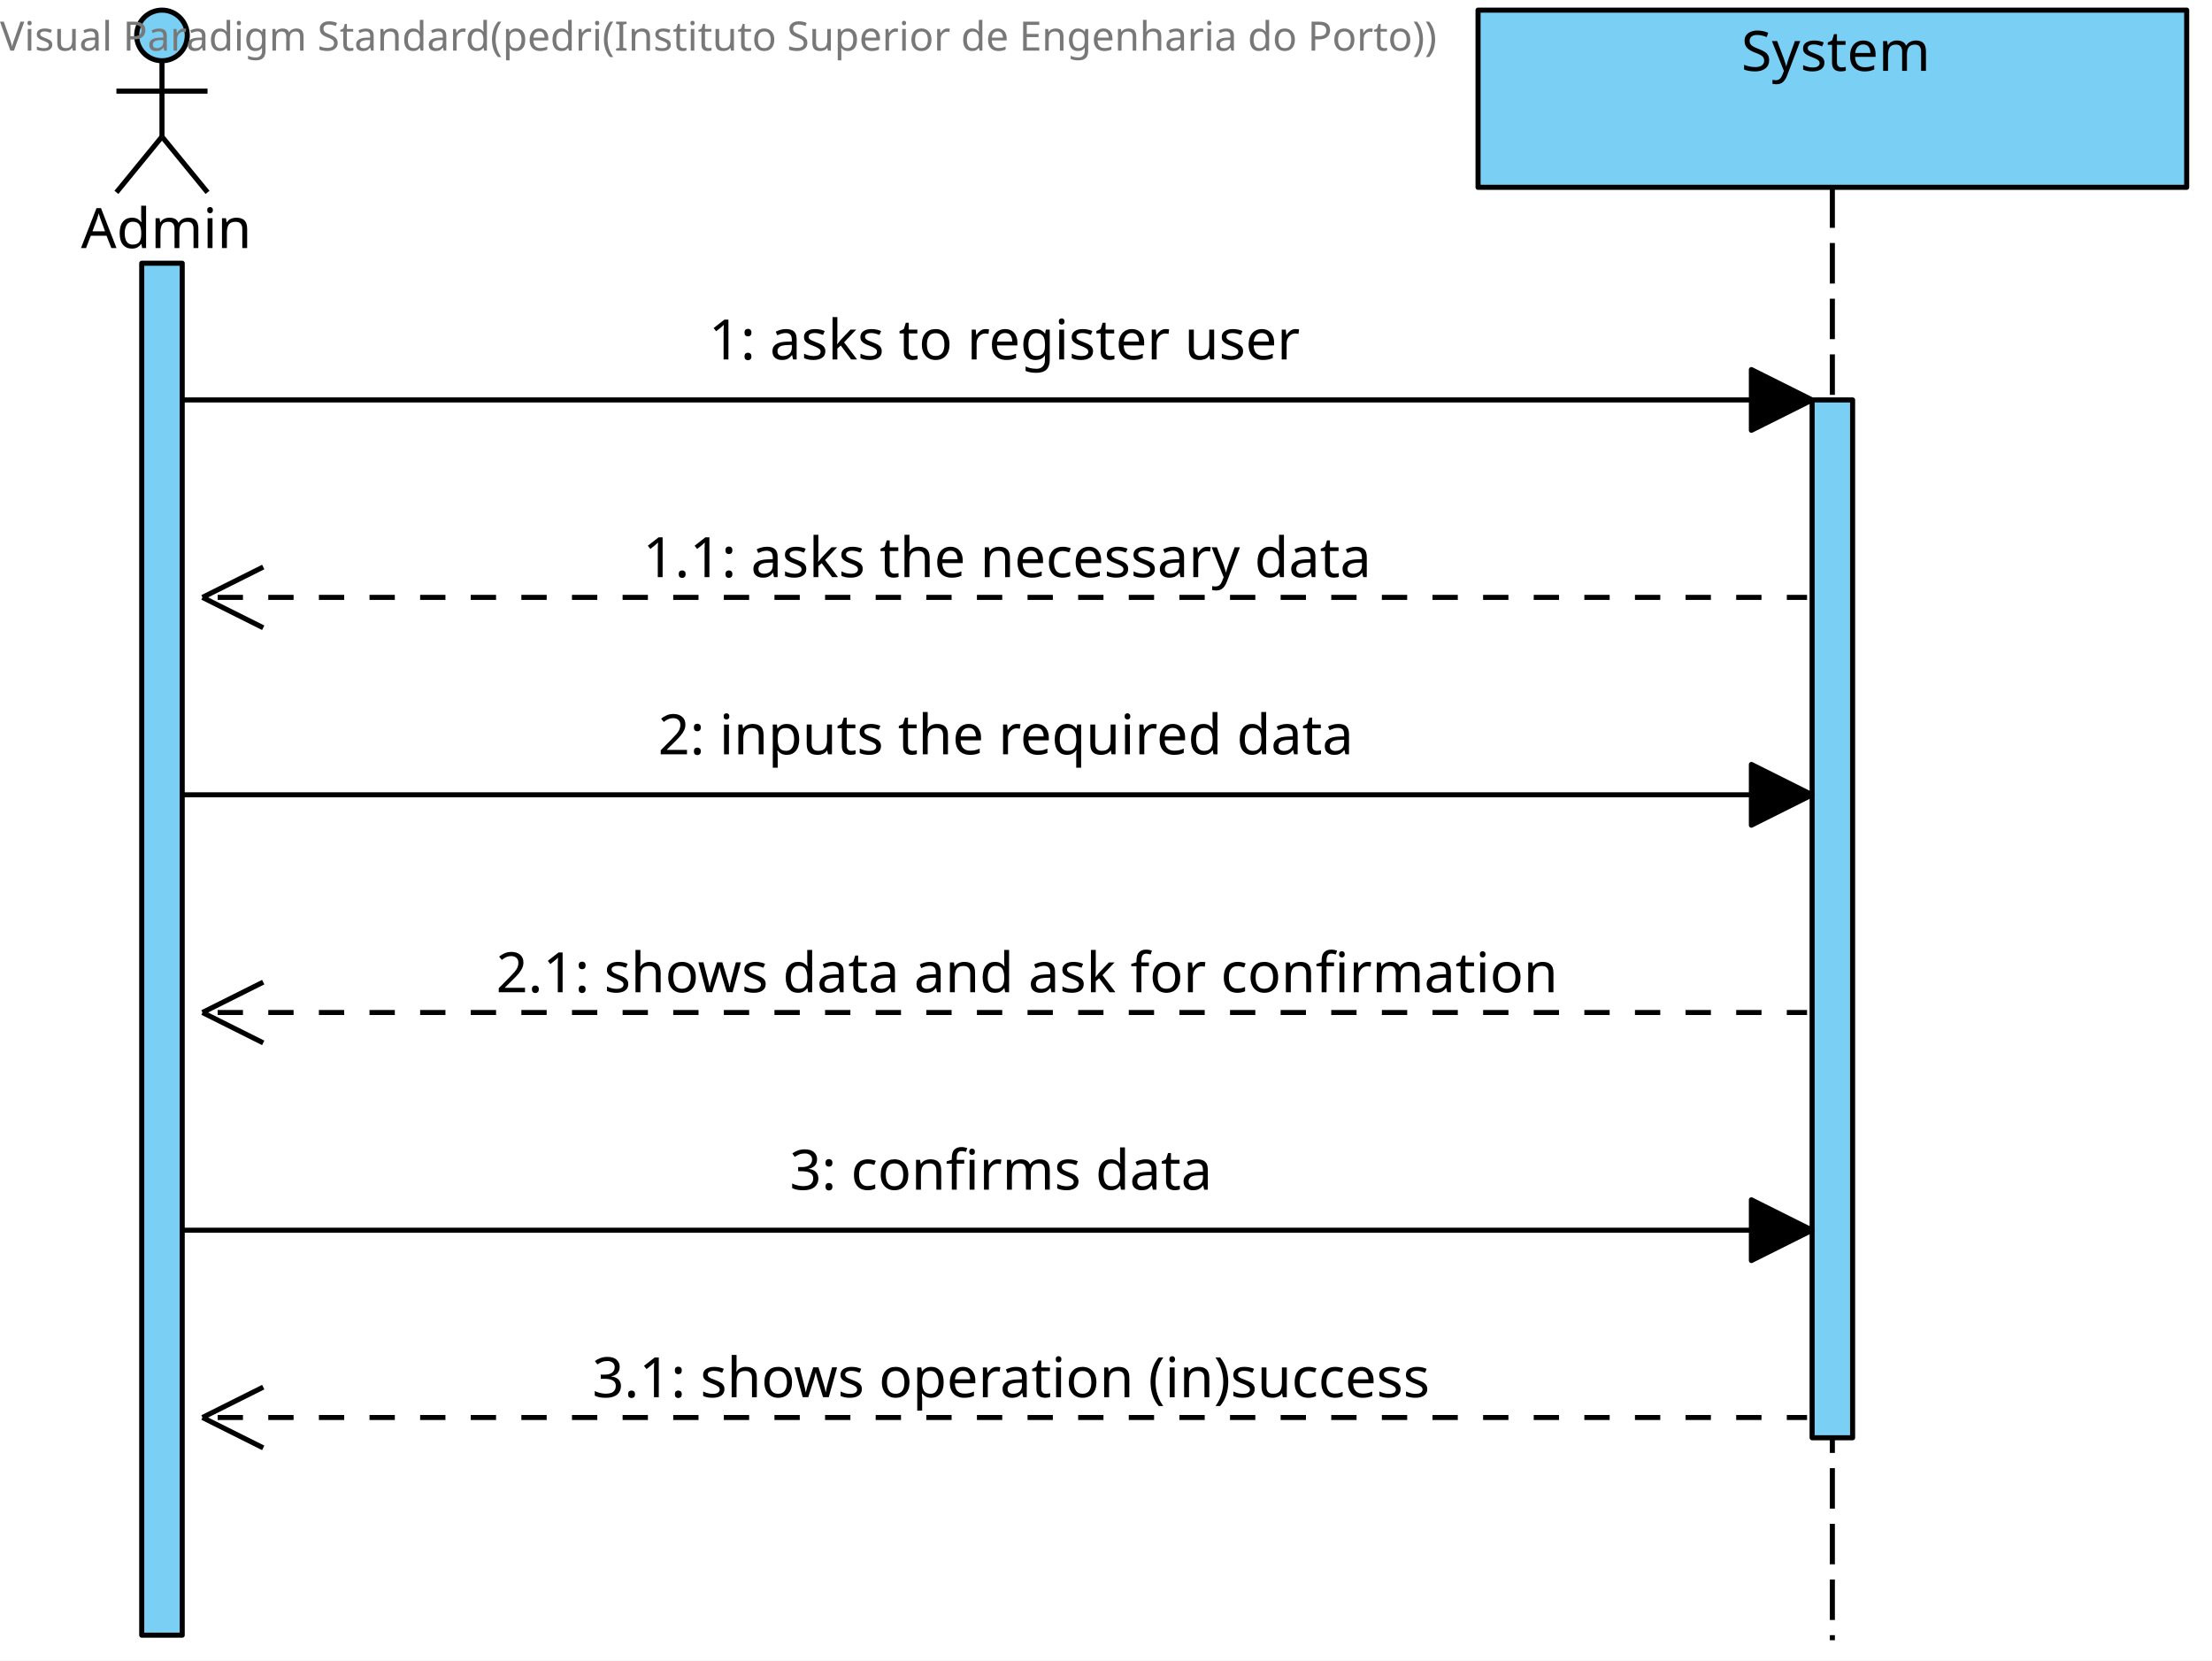
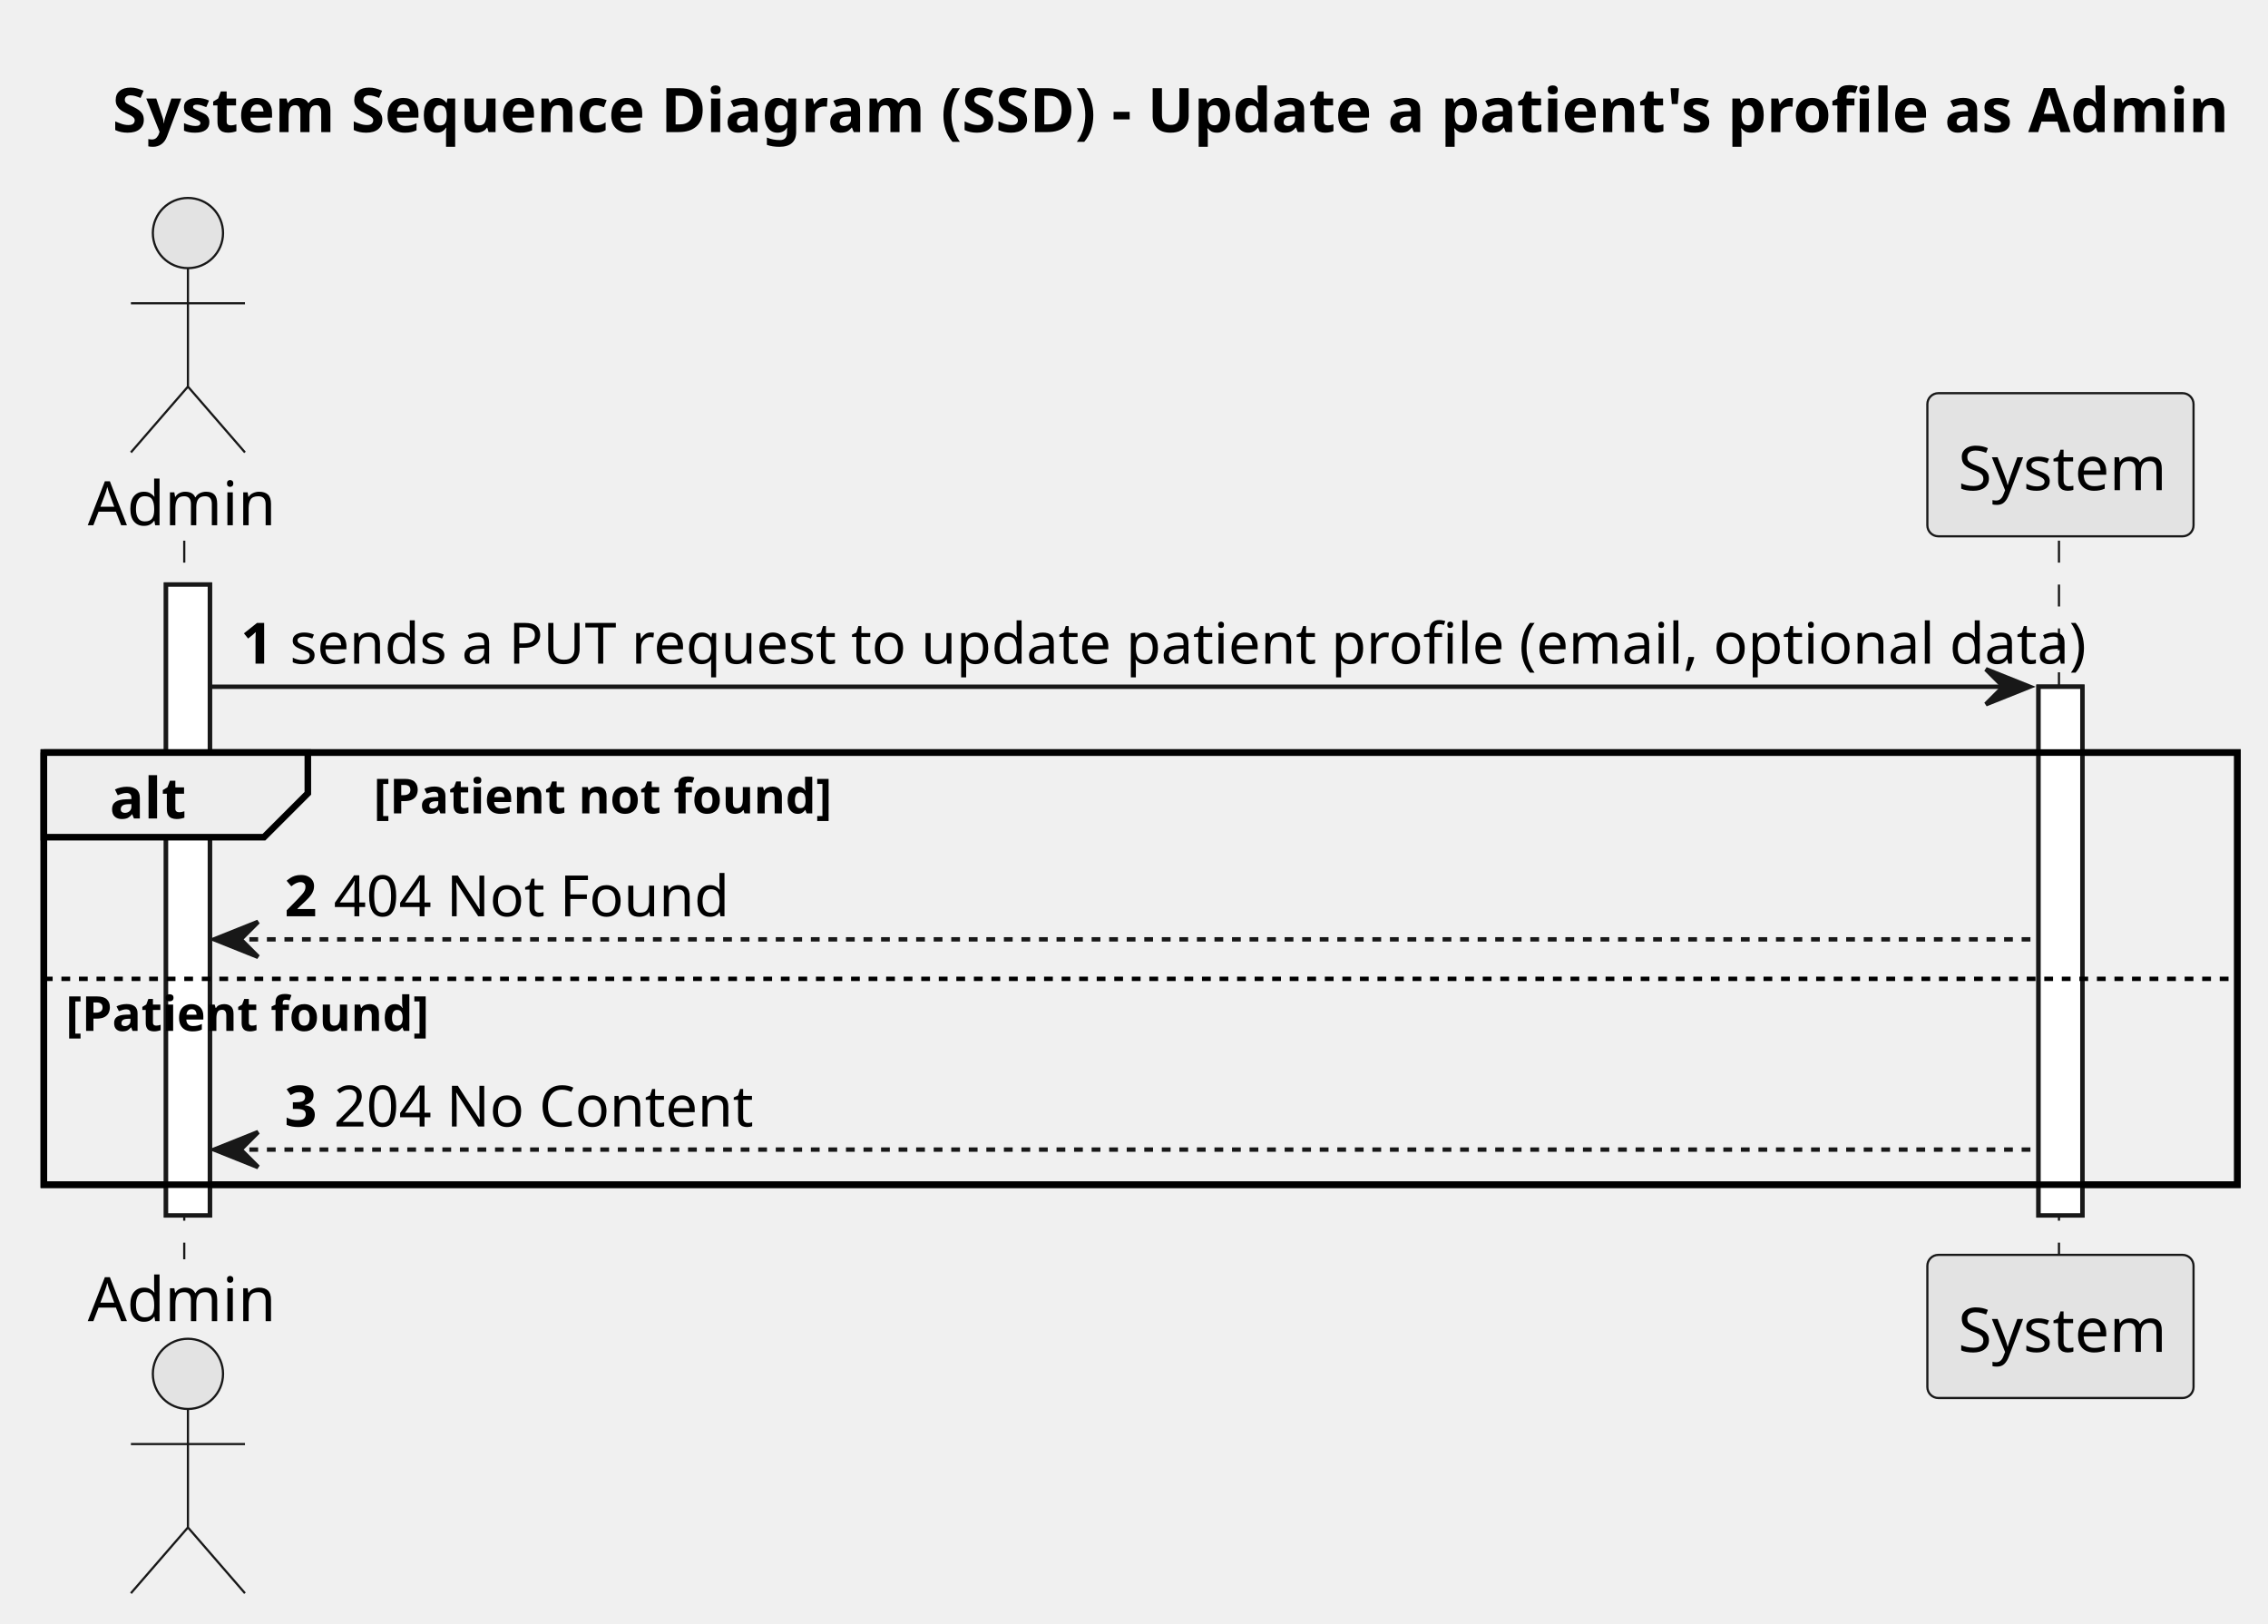
- <svg xmlns="http://www.w3.org/2000/svg" fill-opacity="0" color-rendering="auto" color-interpolation="auto" text-rendering="auto" stroke="rgb(0,0,0)" stroke-linecap="square" width="437" stroke-miterlimit="10" shape-rendering="auto" stroke-opacity="0" fill="rgb(0,0,0)" stroke-dasharray="none" font-weight="normal" stroke-width="1" height="328" font-family="'Dialog'" font-style="normal" stroke-linejoin="miter" font-size="12px" stroke-dashoffset="0" image-rendering="auto">
-   <defs id="genericDefs" />
+ <svg xmlns="http://www.w3.org/2000/svg" contentStyleType="text/css" height="370px" preserveAspectRatio="none" style="width:517px;height:370px;background:#FFFFFF;" version="1.1" viewBox="0 0 517 370" width="517px" zoomAndPan="magnify">
+   <defs />
  <g>
-     <defs id="defs1">
-       <clipPath clipPathUnits="userSpaceOnUse" id="clipPath1">
-         <path d="M-7 -7 L71 -7 L71 333 L-7 333 L-7 -7 Z" />
-       </clipPath>
-       <clipPath clipPathUnits="userSpaceOnUse" id="clipPath2">
-         <path d="M-7 -7 L152 -7 L152 333 L-7 333 L-7 -7 Z" />
-       </clipPath>
-       <clipPath clipPathUnits="userSpaceOnUse" id="clipPath3">
-         <path d="M-7 -7 L19 -7 L19 216 L-7 216 L-7 -7 Z" />
-       </clipPath>
-       <clipPath clipPathUnits="userSpaceOnUse" id="clipPath4">
-         <path d="M-141 -15 L282 -15 L282 30 L-141 30 L-141 -15 Z" />
-       </clipPath>
-       <clipPath clipPathUnits="userSpaceOnUse" id="clipPath5">
-         <path d="M-52 -15 L104 -15 L104 30 L-52 30 L-52 -15 Z" />
-       </clipPath>
-       <clipPath clipPathUnits="userSpaceOnUse" id="clipPath6">
-         <path d="M0 0 L426 0 L426 104 L0 104 L0 0 Z" />
-       </clipPath>
-       <clipPath clipPathUnits="userSpaceOnUse" id="clipPath7">
-         <path d="M72 8 L72 23 L20 23 L20 8 ZM277 30 L277 45 L145 45 L145 30 ZM293 73 L293 88 L132 88 L132 73 ZM0 0 L0 104 L426 104 L426 0 Z" />
-       </clipPath>
-       <clipPath clipPathUnits="userSpaceOnUse" id="clipPath8">
-         <path d="M0 0 L421 0 L421 104 L0 104 L0 0 Z" />
-       </clipPath>
-       <clipPath clipPathUnits="userSpaceOnUse" id="clipPath9">
-         <path d="M289 34 L289 49 L128 49 L128 34 ZM278 69 L278 84 L130 84 L130 69 ZM0 0 L0 104 L421 104 L421 0 L273 0 L273 6 L141 6 L141 0 Z" />
-       </clipPath>
-       <clipPath clipPathUnits="userSpaceOnUse" id="clipPath10">
-         <path d="M282 30 L282 45 L134 45 L134 30 ZM321 77 L321 92 L103 92 L103 77 ZM0 0 L0 104 L426 104 L426 0 L293 0 L293 10 L132 10 L132 0 Z" />
-       </clipPath>
-       <clipPath clipPathUnits="userSpaceOnUse" id="clipPath11">
-         <path d="M317 34 L317 49 L99 49 L99 34 ZM256 73 L256 88 L157 88 L157 73 ZM0 0 L0 104 L421 104 L421 0 L278 0 L278 2 L130 2 L130 0 Z" />
-       </clipPath>
-       <clipPath clipPathUnits="userSpaceOnUse" id="clipPath12">
-         <path d="M260 30 L260 45 L161 45 L161 30 ZM303 71 L303 86 L122 86 L122 71 ZM0 0 L0 104 L426 104 L426 0 L321 0 L321 6 L103 6 L103 0 Z" />
-       </clipPath>
-       <clipPath clipPathUnits="userSpaceOnUse" id="clipPath13">
-         <path d="M299 34 L299 49 L118 49 L118 34 ZM0 0 L0 104 L421 104 L421 0 L256 0 L256 8 L157 8 L157 0 Z" />
-       </clipPath>
-       <clipPath clipPathUnits="userSpaceOnUse" id="clipPath14">
-         <path d="M-181 -15 L362 -15 L362 30 L-181 30 L-181 -15 Z" />
-       </clipPath>
-       <clipPath clipPathUnits="userSpaceOnUse" id="clipPath15">
-         <path d="M-99 -15 L198 -15 L198 30 L-99 30 L-99 -15 Z" />
-       </clipPath>
-       <clipPath clipPathUnits="userSpaceOnUse" id="clipPath16">
-         <path d="M-218 -15 L436 -15 L436 30 L-218 30 L-218 -15 Z" />
-       </clipPath>
-       <clipPath clipPathUnits="userSpaceOnUse" id="clipPath17">
-         <path d="M-148 -15 L296 -15 L296 30 L-148 30 L-148 -15 Z" />
-       </clipPath>
-       <clipPath clipPathUnits="userSpaceOnUse" id="clipPath18">
-         <path d="M-161 -15 L322 -15 L322 30 L-161 30 L-161 -15 Z" />
-       </clipPath>
-       <clipPath clipPathUnits="userSpaceOnUse" id="clipPath19">
-         <path d="M-132 -15 L264 -15 L264 30 L-132 30 L-132 -15 Z" />
-       </clipPath>
-     </defs>
-     <g fill="white" text-rendering="geometricPrecision" fill-opacity="1" stroke-opacity="1" stroke="white">
-       <rect x="0" width="437" height="328" y="0" stroke="none" />
-     </g>
-     <g font-size="11px" transform="translate(2,2)" fill-opacity="1" fill="rgb(122,207,245)" text-rendering="geometricPrecision" image-rendering="optimizeQuality" font-family="sans-serif" stroke="rgb(122,207,245)" stroke-opacity="1">
-       <circle r="5" clip-path="url(#clipPath1)" cx="30" cy="5" stroke="none" />
-       <rect x="26" width="8" height="271" y="50" clip-path="url(#clipPath1)" stroke="none" />
-     </g>
-     <g stroke-linecap="butt" font-size="11px" transform="translate(2,2)" fill-opacity="1" fill="black" text-rendering="geometricPrecision" image-rendering="optimizeQuality" font-family="sans-serif" stroke-linejoin="round" stroke="black" stroke-opacity="1" stroke-miterlimit="0">
-       <circle fill="none" r="5" clip-path="url(#clipPath1)" cx="30" cy="5" />
-       <rect fill="none" x="26" width="8" height="271" y="50" clip-path="url(#clipPath1)" />
-       <line y2="25" fill="none" x1="30" clip-path="url(#clipPath1)" x2="30" y1="10" />
-       <line y2="36" fill="none" x1="30" clip-path="url(#clipPath1)" x2="21" y1="25" />
-       <line y2="36" fill="none" x1="30" clip-path="url(#clipPath1)" x2="39" y1="25" />
-       <line y2="16" fill="none" x1="21" clip-path="url(#clipPath1)" x2="39" y1="16" />
-     </g>
-     <g font-size="11px" transform="translate(292,2)" fill-opacity="1" fill="rgb(122,207,245)" text-rendering="geometricPrecision" image-rendering="optimizeQuality" font-family="sans-serif" stroke="rgb(122,207,245)" stroke-opacity="1">
-       <rect x="0" width="140" height="35" y="0" clip-path="url(#clipPath2)" stroke="none" />
-     </g>
-     <g stroke-linecap="butt" font-size="11px" transform="translate(292,2)" fill-opacity="1" fill="black" text-rendering="geometricPrecision" image-rendering="optimizeQuality" font-family="sans-serif" stroke-linejoin="round" stroke="black" stroke-opacity="1" stroke-miterlimit="0">
-       <rect fill="none" x="0" width="140" height="35" y="0" clip-path="url(#clipPath2)" />
-       <line clip-path="url(#clipPath2)" fill="none" x1="70" x2="70" y1="35" y2="322" stroke-linejoin="bevel" stroke-dasharray="8,3" />
-     </g>
-     <g font-size="11px" transform="translate(358,79)" fill-opacity="1" fill="rgb(122,207,245)" text-rendering="geometricPrecision" image-rendering="optimizeQuality" font-family="sans-serif" stroke="rgb(122,207,245)" stroke-opacity="1">
-       <rect x="0" width="8" height="205" y="0" clip-path="url(#clipPath3)" stroke="none" />
-     </g>
-     <g stroke-linecap="butt" font-size="11px" transform="translate(358,79)" fill-opacity="1" fill="black" text-rendering="geometricPrecision" image-rendering="optimizeQuality" font-family="sans-serif" stroke-linejoin="round" stroke="black" stroke-opacity="1" stroke-miterlimit="0">
-       <rect fill="none" x="0" width="8" height="205" y="0" clip-path="url(#clipPath3)" />
-     </g>
-     <g font-size="11px" transform="translate(292,2)" fill-opacity="1" fill="black" text-rendering="geometricPrecision" image-rendering="optimizeQuality" font-family="sans-serif" stroke="black" stroke-opacity="1">
-       <text x="52" xml:space="preserve" y="12" clip-path="url(#clipPath4)" stroke="none">System</text>
-     </g>
-     <g font-size="11px" transform="translate(6,37)" fill-opacity="1" fill="black" text-rendering="geometricPrecision" image-rendering="optimizeQuality" font-family="sans-serif" stroke="black" stroke-opacity="1">
-       <text x="10" xml:space="preserve" y="12" clip-path="url(#clipPath5)" stroke="none">Admin</text>
-     </g>
-     <g stroke-linecap="butt" font-size="11px" transform="translate(-14,29)" fill-opacity="1" fill="black" text-rendering="geometricPrecision" image-rendering="optimizeQuality" font-family="sans-serif" stroke-linejoin="round" stroke="black" stroke-opacity="1">
-       <line y2="50" fill="none" x1="50" clip-path="url(#clipPath7)" x2="372" y1="50" />
-       <polygon points=" 372 50 360 44 360 56" clip-path="url(#clipPath7)" stroke="none" />
-       <polygon fill="none" points=" 372 50 360 44 360 56" clip-path="url(#clipPath7)" />
-     </g>
-     <g fill-opacity="1" text-rendering="geometricPrecision" stroke="black" stroke-linecap="butt" transform="translate(-10,68)" stroke-opacity="1" fill="black" stroke-dasharray="5" font-family="sans-serif" stroke-linejoin="round" font-size="11px" stroke-dashoffset="1" image-rendering="optimizeQuality">
-       <line y2="50" fill="none" x1="367" clip-path="url(#clipPath9)" x2="50" y1="50" />
-       <line clip-path="url(#clipPath9)" stroke-dashoffset="0" fill="none" x1="50" x2="62" y1="50" y2="56" stroke-dasharray="none" />
-       <line clip-path="url(#clipPath9)" stroke-dashoffset="0" fill="none" x1="50" x2="62" y1="50" y2="44" stroke-dasharray="none" />
-     </g>
-     <g stroke-linecap="butt" font-size="11px" transform="translate(-14,107)" fill-opacity="1" fill="black" text-rendering="geometricPrecision" image-rendering="optimizeQuality" font-family="sans-serif" stroke-linejoin="round" stroke="black" stroke-opacity="1">
-       <line y2="50" fill="none" x1="50" clip-path="url(#clipPath10)" x2="372" y1="50" />
-       <polygon points=" 372 50 360 44 360 56" clip-path="url(#clipPath10)" stroke="none" />
-       <polygon fill="none" points=" 372 50 360 44 360 56" clip-path="url(#clipPath10)" />
-     </g>
-     <g fill-opacity="1" text-rendering="geometricPrecision" stroke="black" stroke-linecap="butt" transform="translate(-10,150)" stroke-opacity="1" fill="black" stroke-dasharray="5" font-family="sans-serif" stroke-linejoin="round" font-size="11px" stroke-dashoffset="1" image-rendering="optimizeQuality">
-       <line y2="50" fill="none" x1="367" clip-path="url(#clipPath11)" x2="50" y1="50" />
-       <line clip-path="url(#clipPath11)" stroke-dashoffset="0" fill="none" x1="50" x2="62" y1="50" y2="56" stroke-dasharray="none" />
-       <line clip-path="url(#clipPath11)" stroke-dashoffset="0" fill="none" x1="50" x2="62" y1="50" y2="44" stroke-dasharray="none" />
-     </g>
-     <g stroke-linecap="butt" font-size="11px" transform="translate(-14,193)" fill-opacity="1" fill="black" text-rendering="geometricPrecision" image-rendering="optimizeQuality" font-family="sans-serif" stroke-linejoin="round" stroke="black" stroke-opacity="1">
-       <line y2="50" fill="none" x1="50" clip-path="url(#clipPath12)" x2="372" y1="50" />
-       <polygon points=" 372 50 360 44 360 56" clip-path="url(#clipPath12)" stroke="none" />
-       <polygon fill="none" points=" 372 50 360 44 360 56" clip-path="url(#clipPath12)" />
-     </g>
-     <g fill-opacity="1" text-rendering="geometricPrecision" stroke="black" stroke-linecap="butt" transform="translate(-10,230)" stroke-opacity="1" fill="black" stroke-dasharray="5" font-family="sans-serif" stroke-linejoin="round" font-size="11px" stroke-dashoffset="1" image-rendering="optimizeQuality">
-       <line y2="50" fill="none" x1="367" clip-path="url(#clipPath13)" x2="50" y1="50" />
-       <line clip-path="url(#clipPath13)" stroke-dashoffset="0" fill="none" x1="50" x2="62" y1="50" y2="56" stroke-dasharray="none" />
-       <line clip-path="url(#clipPath13)" stroke-dashoffset="0" fill="none" x1="50" x2="62" y1="50" y2="44" stroke-dasharray="none" />
-     </g>
-     <g font-size="11px" transform="translate(108,264)" fill-opacity="1" fill="black" text-rendering="geometricPrecision" image-rendering="optimizeQuality" font-family="sans-serif" stroke="black" stroke-opacity="1">
-       <text x="9" xml:space="preserve" y="12" clip-path="url(#clipPath14)" stroke="none">3.1: shows operation (in)success</text>
-     </g>
-     <g font-size="11px" transform="translate(147,223)" fill-opacity="1" fill="white" text-rendering="geometricPrecision" image-rendering="optimizeQuality" font-family="sans-serif" stroke="white" stroke-opacity="1">
-       <rect x="0" width="99" height="15" y="0" clip-path="url(#clipPath15)" stroke="none" />
-       <text fill="black" x="9" xml:space="preserve" y="12" clip-path="url(#clipPath15)" stroke="none">3: confirms data</text>
-     </g>
-     <g font-size="11px" transform="translate(89,184)" fill-opacity="1" fill="black" text-rendering="geometricPrecision" image-rendering="optimizeQuality" font-family="sans-serif" stroke="black" stroke-opacity="1">
-       <text x="9" xml:space="preserve" y="12" clip-path="url(#clipPath16)" stroke="none">2.1: shows data and ask for confirmation</text>
-     </g>
-     <g font-size="11px" transform="translate(120,137)" fill-opacity="1" fill="white" text-rendering="geometricPrecision" image-rendering="optimizeQuality" font-family="sans-serif" stroke="white" stroke-opacity="1">
-       <rect x="0" width="148" height="15" y="0" clip-path="url(#clipPath17)" stroke="none" />
-       <text fill="black" x="10" xml:space="preserve" y="12" clip-path="url(#clipPath17)" stroke="none">2: inputs the required data</text>
-     </g>
-     <g font-size="11px" transform="translate(118,102)" fill-opacity="1" fill="black" text-rendering="geometricPrecision" image-rendering="optimizeQuality" font-family="sans-serif" stroke="black" stroke-opacity="1">
-       <text x="9" xml:space="preserve" y="12" clip-path="url(#clipPath18)" stroke="none">1.1: asks the necessary data</text>
-     </g>
-     <g font-size="11px" transform="translate(131,59)" fill-opacity="1" fill="white" text-rendering="geometricPrecision" image-rendering="optimizeQuality" font-family="sans-serif" stroke="white" stroke-opacity="1">
-       <rect x="0" width="132" height="15" y="0" clip-path="url(#clipPath19)" stroke="none" />
-       <text fill="black" x="9" xml:space="preserve" y="12" clip-path="url(#clipPath19)" stroke="none">1: asks to register user</text>
-     </g>
-     <g font-size="8px" fill-opacity="1" fill="rgb(120,120,120)" text-rendering="geometricPrecision" image-rendering="optimizeQuality" stroke="rgb(120,120,120)" stroke-opacity="1">
-       <text x="0" xml:space="preserve" y="10" stroke="none">Visual Paradigm Standard(pedri(Instituto Superior de Engenharia do Porto))</text>
-     </g>
+     <text fill="#000000" font-family="sans-serif" font-size="14" font-weight="bold" lengthAdjust="spacing" textLength="467.776" x="25.625" y="30.107">System Sequence Diagram (SSD) - Update a patient's profile as Admin</text>
+     <rect fill="#FFFFFF" height="143.795" style="stroke:#181818;stroke-width:1.0;" width="10" x="37.841" y="133.242" />
+     <rect fill="#FFFFFF" height="120.504" style="stroke:#181818;stroke-width:1.0;" width="10" x="464.688" y="156.533" />
+     <rect fill="none" height="98.504" style="stroke:#000000;stroke-width:1.5;" width="500.026" x="10" y="171.533" />
+     <line style="stroke:#181818;stroke-width:0.5;stroke-dasharray:5.0,5.0;" x1="42" x2="42" y1="123.242" y2="287.037" />
+     <line style="stroke:#181818;stroke-width:0.5;stroke-dasharray:5.0,5.0;" x1="469.35" x2="469.35" y1="123.242" y2="287.037" />
+     <text fill="#000000" font-family="sans-serif" font-size="14" lengthAdjust="spacing" textLength="39.683" x="20" y="119.728">Admin</text>
+     <ellipse cx="42.841" cy="53.121" fill="#E3E3E3" rx="8" ry="8" style="stroke:#181818;stroke-width:0.5;" />
+     <path d="M42.841,61.121 L42.841,88.121 M29.841,69.121 L55.841,69.121 M42.841,88.121 L29.841,103.121 M42.841,88.121 L55.841,103.121 " fill="none" style="stroke:#181818;stroke-width:0.5;" />
+     <text fill="#000000" font-family="sans-serif" font-size="14" lengthAdjust="spacing" textLength="39.683" x="20" y="301.144">Admin</text>
+     <ellipse cx="42.841" cy="313.158" fill="#E3E3E3" rx="8" ry="8" style="stroke:#181818;stroke-width:0.5;" />
+     <path d="M42.841,321.158 L42.841,348.158 M29.841,329.158 L55.841,329.158 M42.841,348.158 L29.841,363.158 M42.841,348.158 L55.841,363.158 " fill="none" style="stroke:#181818;stroke-width:0.5;" />
+     <rect fill="#E3E3E3" height="32.621" rx="2.5" ry="2.5" style="stroke:#181818;stroke-width:0.5;" width="60.676" x="439.35" y="89.621" />
+     <text fill="#000000" font-family="sans-serif" font-size="14" lengthAdjust="spacing" textLength="46.676" x="446.35" y="111.728">System</text>
+     <rect fill="#E3E3E3" height="32.621" rx="2.5" ry="2.5" style="stroke:#181818;stroke-width:0.5;" width="60.676" x="439.35" y="286.037" />
+     <text fill="#000000" font-family="sans-serif" font-size="14" lengthAdjust="spacing" textLength="46.676" x="446.35" y="308.144">System</text>
+     <rect fill="#FFFFFF" height="143.795" style="stroke:#181818;stroke-width:1.0;" width="10" x="37.841" y="133.242" />
+     <rect fill="#FFFFFF" height="120.504" style="stroke:#181818;stroke-width:1.0;" width="10" x="464.688" y="156.533" />
+     <polygon fill="#181818" points="452.688,152.533,462.688,156.533,452.688,160.533,456.688,156.533" style="stroke:#181818;stroke-width:1.0;" />
+     <line style="stroke:#181818;stroke-width:1.0;" x1="47.841" x2="458.688" y1="156.533" y2="156.533" />
+     <text fill="#000000" font-family="sans-serif" font-size="13" font-weight="bold" lengthAdjust="spacing" textLength="7.23" x="54.841" y="151.27">1</text>
+     <text fill="#000000" font-family="sans-serif" font-size="13" lengthAdjust="spacing" textLength="386.617" x="66.071" y="151.27">sends a PUT request to update patient profile (email, optional data)</text>
+     <path d="M10,171.533 L70.171,171.533 L70.171,180.824 L60.171,190.824 L10,190.824 L10,171.533 " fill="#EEEEEE" style="stroke:#000000;stroke-width:1.5;" />
+     <rect fill="none" height="98.504" style="stroke:#000000;stroke-width:1.5;" width="500.026" x="10" y="171.533" />
+     <text fill="#000000" font-family="sans-serif" font-size="13" font-weight="bold" lengthAdjust="spacing" textLength="15.171" x="25" y="186.561">alt</text>
+     <text fill="#000000" font-family="sans-serif" font-size="11" font-weight="bold" lengthAdjust="spacing" textLength="97.754" x="85.171" y="185.403">[Patient not found]</text>
+     <polygon fill="#181818" points="58.841,210.115,48.841,214.115,58.841,218.115,54.841,214.115" style="stroke:#181818;stroke-width:1.0;" />
+     <line style="stroke:#181818;stroke-width:1.0;stroke-dasharray:2.0,2.0;" x1="52.841" x2="463.688" y1="214.115" y2="214.115" />
+     <text fill="#000000" font-family="sans-serif" font-size="13" font-weight="bold" lengthAdjust="spacing" textLength="7.23" x="64.841" y="208.852">2</text>
+     <text fill="#000000" font-family="sans-serif" font-size="13" lengthAdjust="spacing" textLength="86.004" x="76.071" y="208.852">404 Not Found</text>
+     <line style="stroke:#000000;stroke-width:1.0;stroke-dasharray:2.0,2.0;" x1="10" x2="510.026" y1="223.115" y2="223.115" />
+     <text fill="#000000" font-family="sans-serif" font-size="11" font-weight="bold" lengthAdjust="spacing" textLength="77.596" x="15" y="234.985">[Patient found]</text>
+     <polygon fill="#181818" points="58.841,258.037,48.841,262.037,58.841,266.037,54.841,262.037" style="stroke:#181818;stroke-width:1.0;" />
+     <line style="stroke:#181818;stroke-width:1.0;stroke-dasharray:2.0,2.0;" x1="52.841" x2="463.688" y1="262.037" y2="262.037" />
+     <text fill="#000000" font-family="sans-serif" font-size="13" font-weight="bold" lengthAdjust="spacing" textLength="7.23" x="64.841" y="256.774">3</text>
+     <text fill="#000000" font-family="sans-serif" font-size="13" lengthAdjust="spacing" textLength="91.064" x="76.071" y="256.774">204 No Content</text>
  </g>
</svg>
